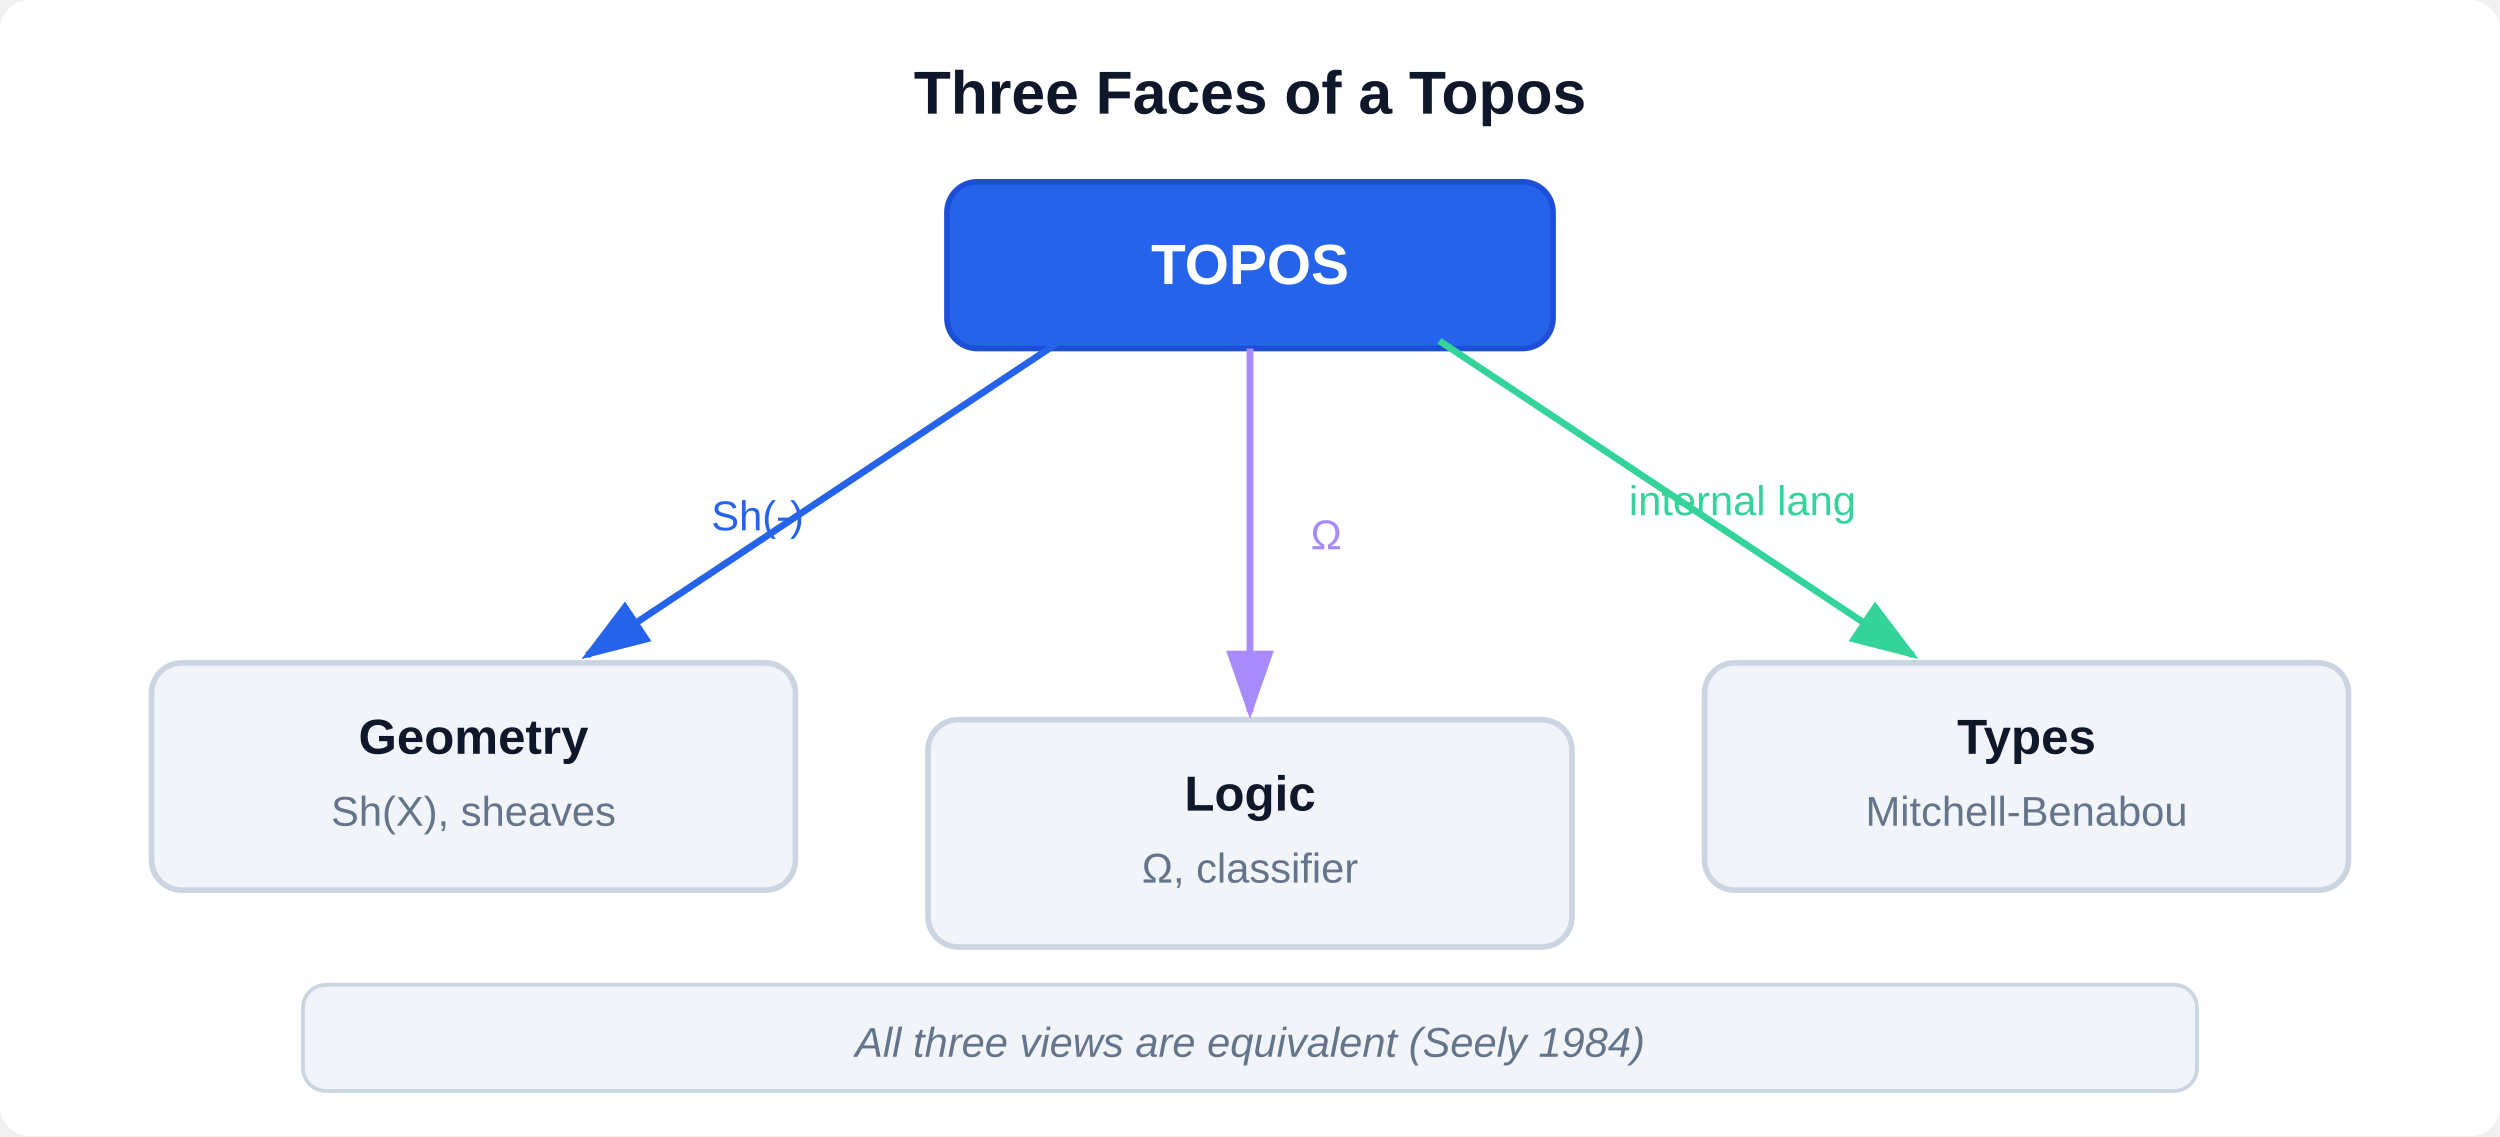
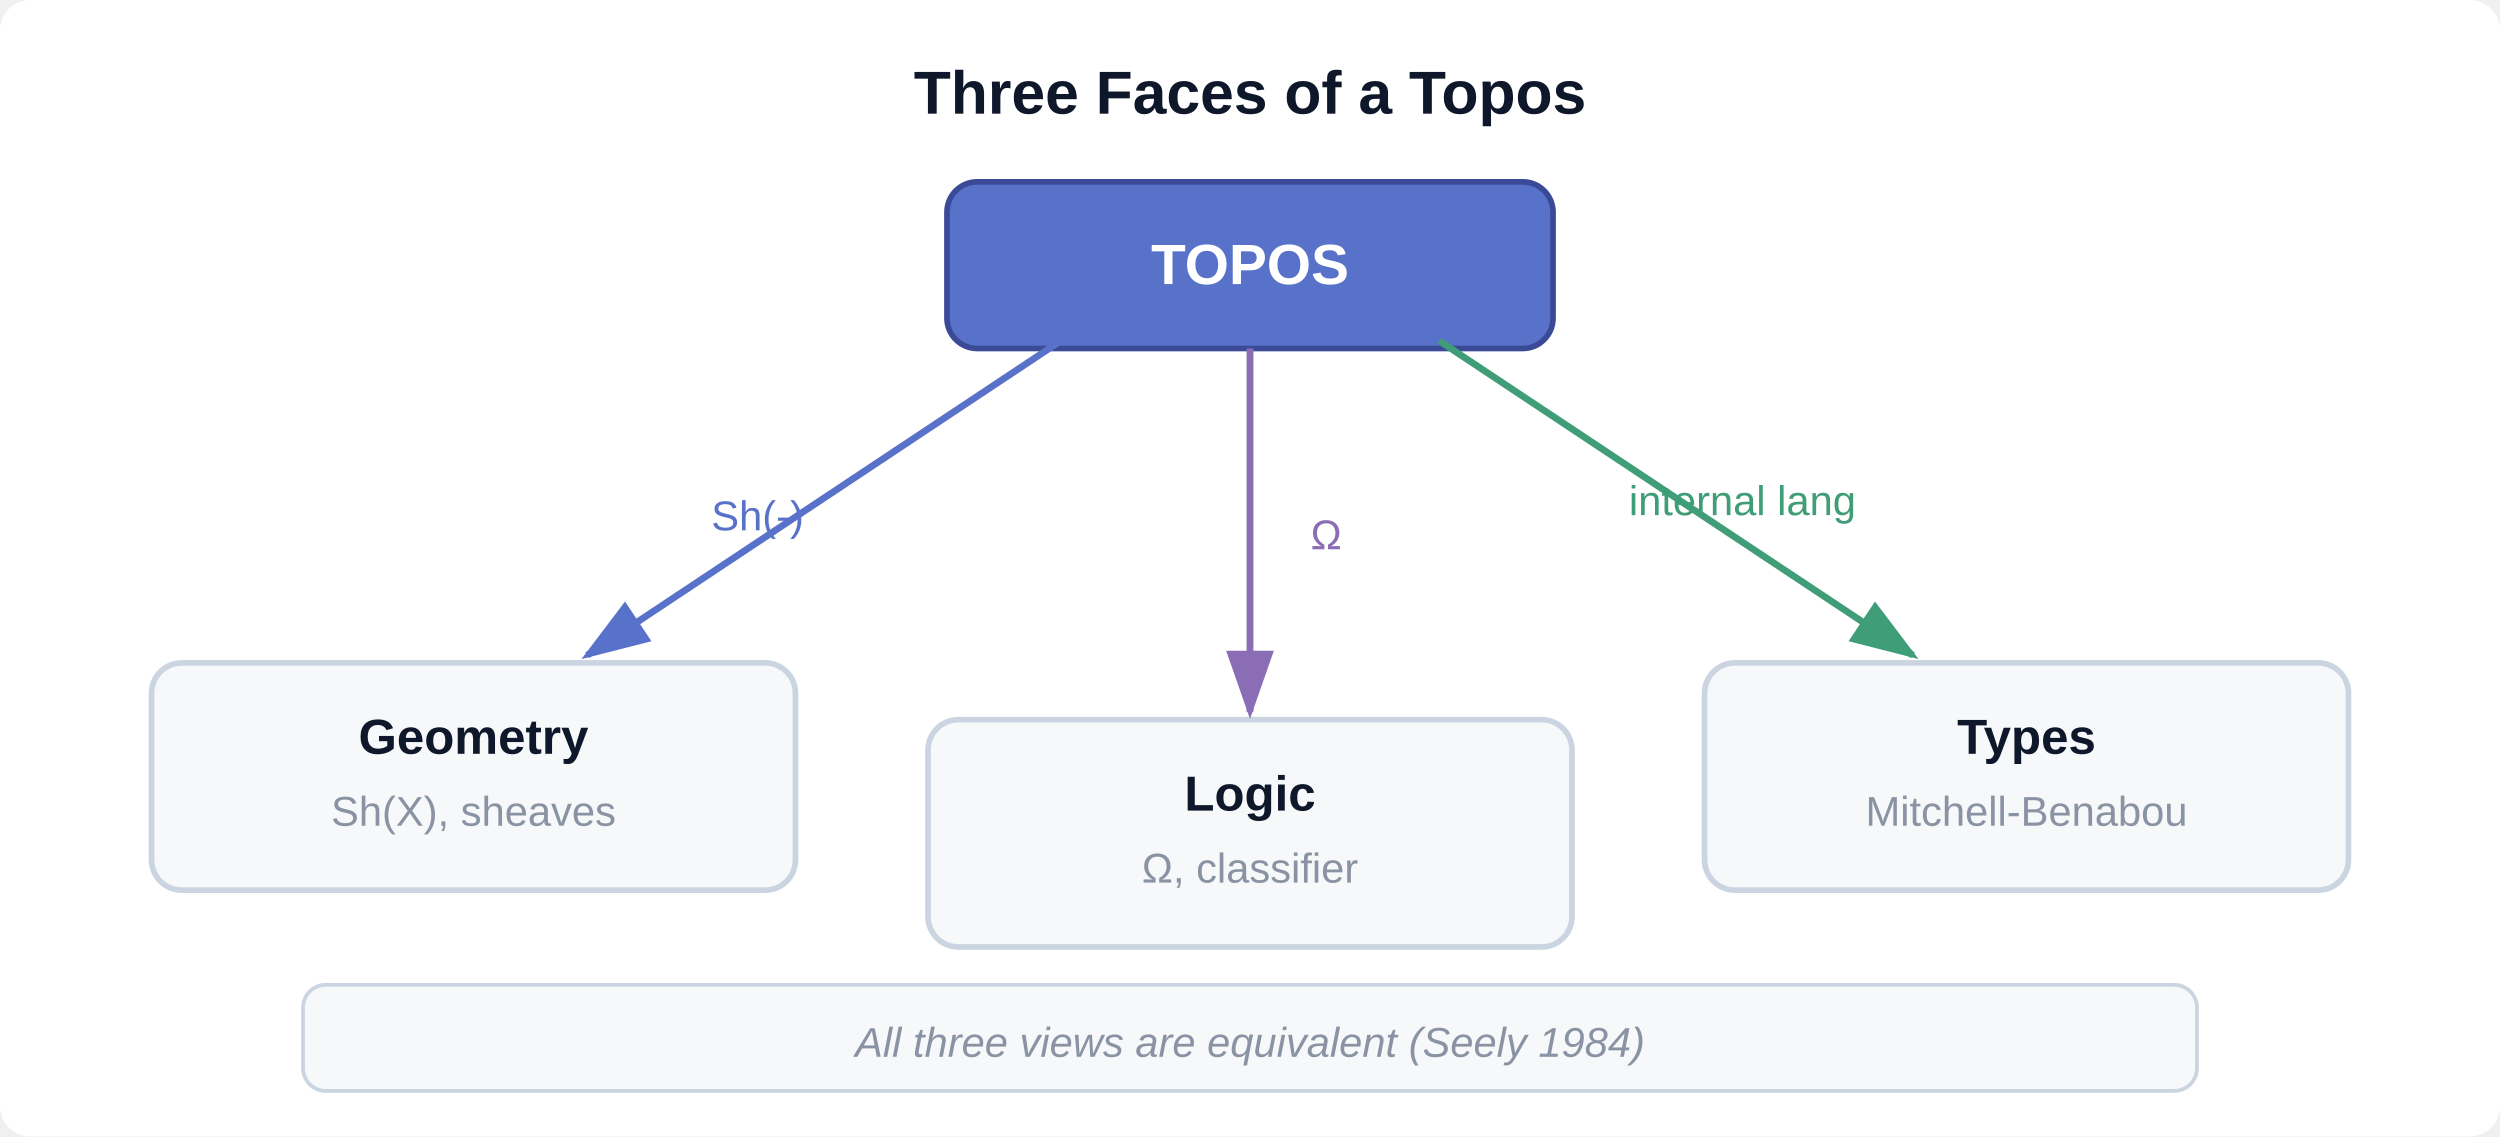
<svg xmlns="http://www.w3.org/2000/svg" width="660" height="300" viewBox="0 0 660 300" font-family="monospace,Arial,sans-serif">
  <defs>
    <marker id="arr" markerWidth="10" markerHeight="7" refX="9" refY="3.5" orient="auto">
-       <polygon points="0 0, 10 3.5, 0 7" fill="#2563eb" />
+       <polygon points="0 0, 10 3.5, 0 7" fill="#5872c9" />
    </marker>
    <marker id="arrG" markerWidth="10" markerHeight="7" refX="9" refY="3.5" orient="auto">
-       <polygon points="0 0, 10 3.5, 0 7" fill="#34d399" />
+       <polygon points="0 0, 10 3.5, 0 7" fill="#3f9d77" />
    </marker>
    <marker id="arrP" markerWidth="10" markerHeight="7" refX="9" refY="3.5" orient="auto">
-       <polygon points="0 0, 10 3.5, 0 7" fill="#a78bfa" />
+       <polygon points="0 0, 10 3.5, 0 7" fill="#8b6db5" />
    </marker>
  </defs>
  <rect width="660" height="300" fill="#ffffff" rx="8" />
  <text x="330" y="30" text-anchor="middle" font-size="16" font-weight="bold" fill="#0f172a">Three Faces of a Topos</text>
-   <rect x="250" y="48" width="160" height="44" rx="8" fill="#2563eb" stroke="#1d4ed8" stroke-width="1.5" />
+   <rect x="250" y="48" width="160" height="44" rx="8" fill="#5872c9" stroke="#3a4a96" stroke-width="1.5" />
  <text x="330" y="75" text-anchor="middle" font-size="15" font-weight="bold" fill="#ffffff">TOPOS</text>
-   <rect x="40" y="175" width="170" height="60" rx="8" fill="#f1f5f9" stroke="#cbd5e1" stroke-width="1.5" />
+   <rect x="40" y="175" width="170" height="60" rx="8" fill="#f7f8fa" stroke="#cbd5e1" stroke-width="1.5" />
  <text x="125" y="199" text-anchor="middle" font-size="13" font-weight="bold" fill="#0f172a">Geometry</text>
-   <text x="125" y="218" text-anchor="middle" font-size="11" fill="#64748b">Sh(X), sheaves</text>
-   <rect x="245" y="190" width="170" height="60" rx="8" fill="#f1f5f9" stroke="#cbd5e1" stroke-width="1.5" />
+   <text x="125" y="218" text-anchor="middle" font-size="11" fill="#8a93a3">Sh(X), sheaves</text>
+   <rect x="245" y="190" width="170" height="60" rx="8" fill="#f7f8fa" stroke="#cbd5e1" stroke-width="1.5" />
  <text x="330" y="214" text-anchor="middle" font-size="13" font-weight="bold" fill="#0f172a">Logic</text>
-   <text x="330" y="233" text-anchor="middle" font-size="11" fill="#64748b">Ω, classifier</text>
-   <rect x="450" y="175" width="170" height="60" rx="8" fill="#f1f5f9" stroke="#cbd5e1" stroke-width="1.5" />
+   <text x="330" y="233" text-anchor="middle" font-size="11" fill="#8a93a3">Ω, classifier</text>
+   <rect x="450" y="175" width="170" height="60" rx="8" fill="#f7f8fa" stroke="#cbd5e1" stroke-width="1.5" />
  <text x="535" y="199" text-anchor="middle" font-size="13" font-weight="bold" fill="#0f172a">Types</text>
-   <text x="535" y="218" text-anchor="middle" font-size="11" fill="#64748b">Mitchell-Benabou</text>
-   <line x1="280" y1="90" x2="155" y2="173" stroke="#2563eb" stroke-width="1.8" marker-end="url(#arr)" />
-   <text x="200" y="140" text-anchor="middle" font-size="11" fill="#2563eb">Sh(-)</text>
-   <line x1="330" y1="92" x2="330" y2="188" stroke="#a78bfa" stroke-width="1.8" marker-end="url(#arrP)" />
-   <text x="346" y="145" font-size="11" fill="#a78bfa">Ω</text>
-   <line x1="380" y1="90" x2="505" y2="173" stroke="#34d399" stroke-width="1.8" marker-end="url(#arrG)" />
-   <text x="460" y="136" text-anchor="middle" font-size="11" fill="#34d399">internal lang</text>
-   <rect x="80" y="260" width="500" height="28" rx="6" fill="#f1f5f9" stroke="#cbd5e1" stroke-width="1" />
-   <text x="330" y="279" text-anchor="middle" font-size="11" fill="#64748b" font-style="italic">All three views are equivalent (Seely 1984)</text>
+   <text x="535" y="218" text-anchor="middle" font-size="11" fill="#8a93a3">Mitchell-Benabou</text>
+   <line x1="280" y1="90" x2="155" y2="173" stroke="#5872c9" stroke-width="1.8" marker-end="url(#arr)" />
+   <text x="200" y="140" text-anchor="middle" font-size="11" fill="#5872c9">Sh(-)</text>
+   <line x1="330" y1="92" x2="330" y2="188" stroke="#8b6db5" stroke-width="1.8" marker-end="url(#arrP)" />
+   <text x="346" y="145" font-size="11" fill="#8b6db5">Ω</text>
+   <line x1="380" y1="90" x2="505" y2="173" stroke="#3f9d77" stroke-width="1.8" marker-end="url(#arrG)" />
+   <text x="460" y="136" text-anchor="middle" font-size="11" fill="#3f9d77">internal lang</text>
+   <rect x="80" y="260" width="500" height="28" rx="6" fill="#f7f8fa" stroke="#cbd5e1" stroke-width="1" />
+   <text x="330" y="279" text-anchor="middle" font-size="11" fill="#8a93a3" font-style="italic">All three views are equivalent (Seely 1984)</text>
</svg>
